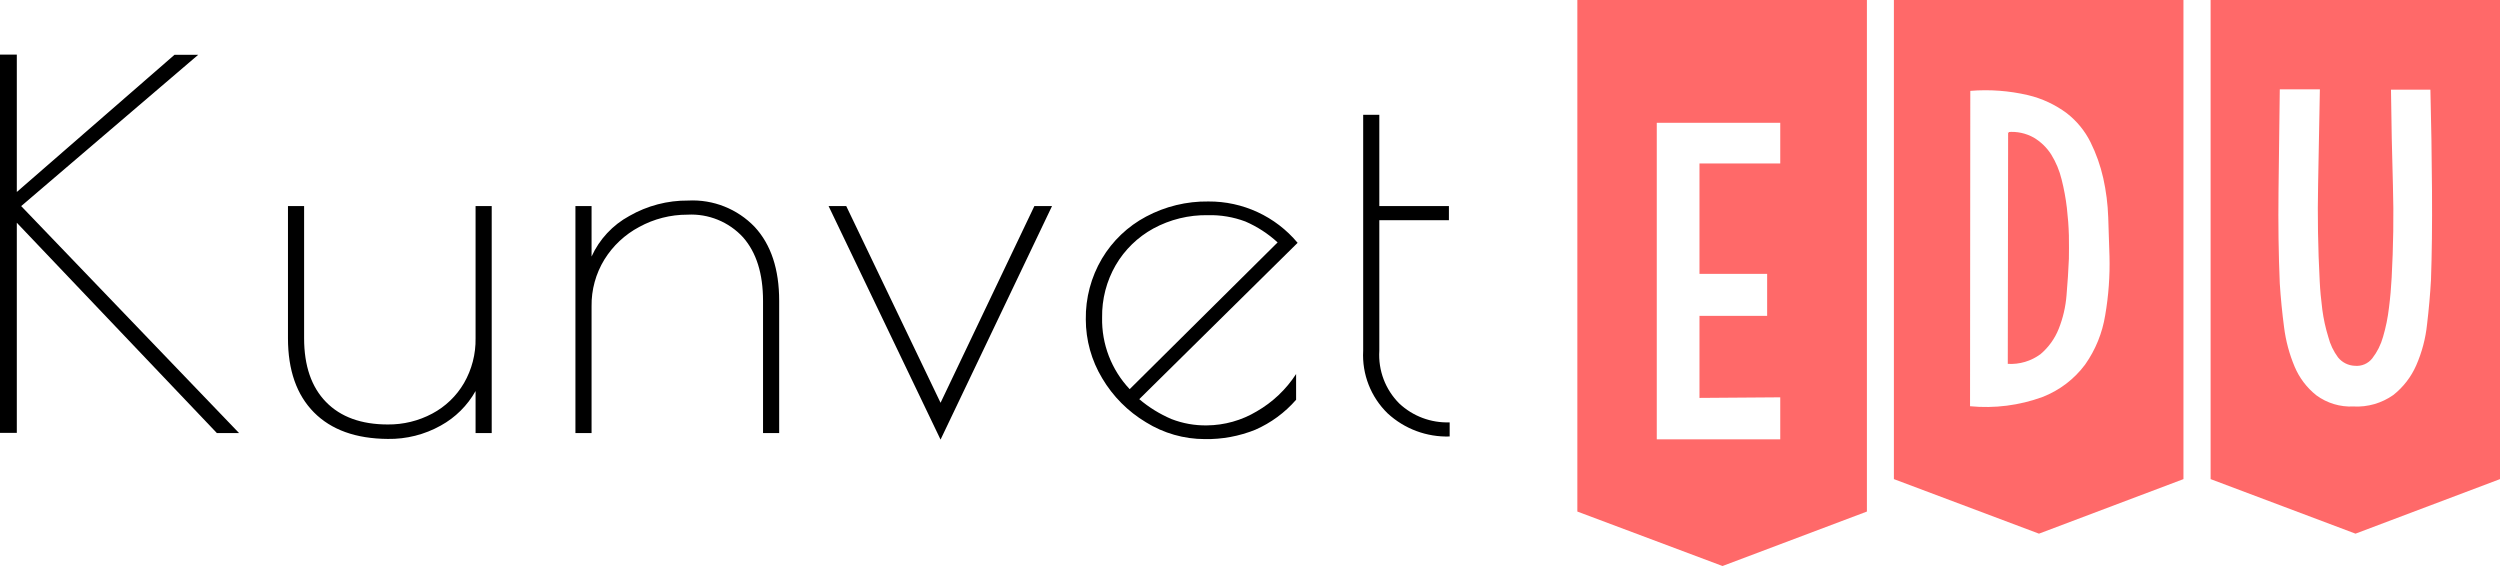
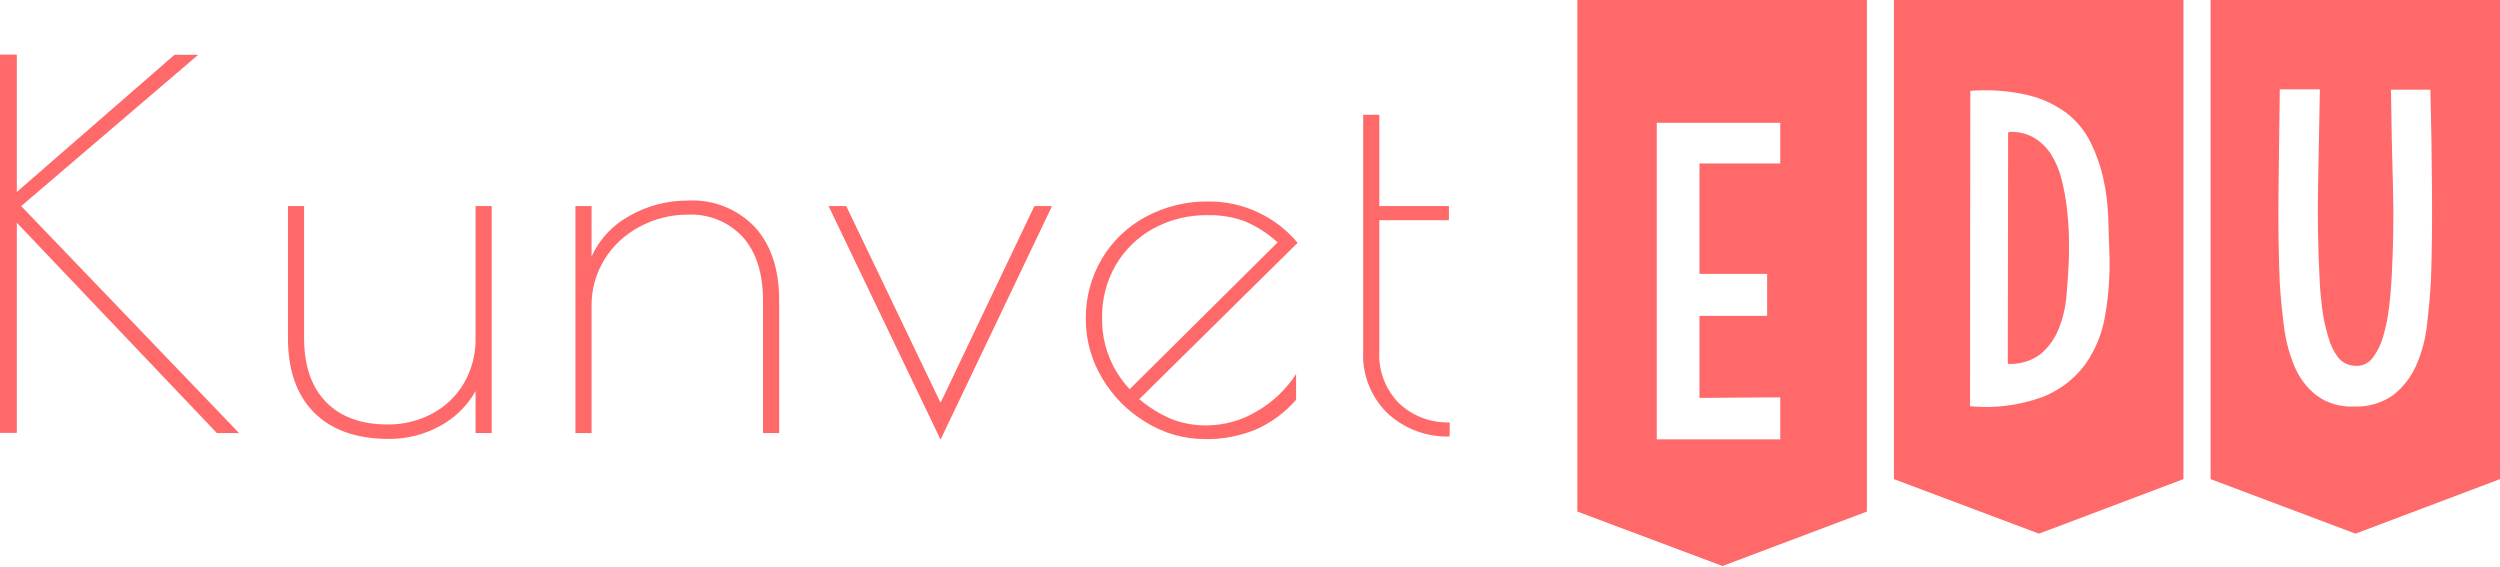
<svg xmlns="http://www.w3.org/2000/svg" viewBox="0 0 297.43 67.34">
  <defs>
    <style>.cls-1{fill:#ff6969;}</style>
  </defs>
  <g id="Layer_2" data-name="Layer 2">
    <g id="design">
      <path class="cls-1" d="M222.11,60.86l-17.18,6.48-17.27-6.48V0h34.45Zm-25-46.25V52.27H211.8v-5l-9.61.07V37.58h8.05v-5h-8.05V19.45h9.61V14.61Z" />
      <path class="cls-1" d="M259.77,57l-17.19,6.49L225.32,57V0h34.45Zm-25.39-8.67A19.58,19.58,0,0,0,243,47.23a11.5,11.5,0,0,0,5.08-3.87,14,14,0,0,0,2.38-5.86,35.76,35.76,0,0,0,.51-7q-.08-2.26-.15-4.65a25.5,25.5,0,0,0-.59-4.65,19,19,0,0,0-1.52-4.29,10,10,0,0,0-2.82-3.44,12.57,12.57,0,0,0-4.61-2.15,22.24,22.24,0,0,0-6.87-.51Zm4.53-32.5c.16,0,.13-.09-.08-.12s-.18,0,.08,0a5.31,5.31,0,0,1,3.05.66,6.27,6.27,0,0,1,2.07,2,10.22,10.22,0,0,1,1.25,3,26.41,26.41,0,0,1,.62,3.36c.13,1.12.21,2.21.24,3.28s0,2,0,2.77c-.06,1.41-.15,2.85-.28,4.34a13.7,13.7,0,0,1-.93,4,7.65,7.65,0,0,1-2.15,3,5.94,5.94,0,0,1-3.91,1.17Z" />
      <path class="cls-1" d="M297.43,57l-17.19,6.49L263,57V0h34.46ZM280.16,43.52a2.7,2.7,0,0,1-2-1A7,7,0,0,1,277,40.08a19.83,19.83,0,0,1-.71-3.24c-.15-1.18-.26-2.31-.31-3.4q-.31-5.86-.19-11.53T276,10.63h-4.77q-.08,6.24-.15,12.1t.15,11c.11,1.72.28,3.45.51,5.2A17.8,17.8,0,0,0,273,43.63a8.61,8.61,0,0,0,2.58,3.4A6.88,6.88,0,0,0,280,48.36,7.51,7.51,0,0,0,284.73,47a9.2,9.2,0,0,0,2.74-3.55,16.31,16.31,0,0,0,1.28-4.85c.21-1.77.37-3.54.47-5.31q.16-4.53.12-10.62t-.19-12h-4.69q.07,5.92.23,11.36c.11,3.62.05,7.28-.15,11-.06,1.15-.16,2.34-.32,3.59a20.69,20.69,0,0,1-.7,3.44,7.43,7.43,0,0,1-1.29,2.58A2.35,2.35,0,0,1,280.16,43.52Z" />
-       <path d="M25.8,51.52,2,26.5v25H0v-45H2V22.84L20.76,6.52h2.82l-21.06,18,25.92,27Z" />
-       <path d="M37.35,49.06q-3.09-3.12-3.09-8.82V24.52h1.92V40.24q0,4.92,2.61,7.59t7.35,2.67a11,11,0,0,0,5.28-1.29,9.56,9.56,0,0,0,3.78-3.63,10.31,10.31,0,0,0,1.38-5.34V24.52H58.5v27H56.58v-5a10.62,10.62,0,0,1-4.14,4.11,12.49,12.49,0,0,1-6.3,1.59Q40.44,52.18,37.35,49.06Z" />
-       <path d="M68.46,24.52h1.92v6a10.36,10.36,0,0,1,4.5-4.83,13.82,13.82,0,0,1,7-1.83A10.22,10.22,0,0,1,89.79,27q2.91,3.15,2.91,8.79V51.52H90.78V35.8q0-4.86-2.37-7.56a8.36,8.36,0,0,0-6.63-2.7A11.86,11.86,0,0,0,76.05,27a10.86,10.86,0,0,0-4.14,3.87,10.35,10.35,0,0,0-1.53,5.58V51.52H68.46Z" />
-       <path d="M125.16,24.52,111.9,52.3,98.58,24.52h2.1l11.22,23.4,11.16-23.4Z" />
-       <path d="M149.52,48.94a13.78,13.78,0,0,0,4.68-4.44v3.06a13.75,13.75,0,0,1-4.86,3.57,15.36,15.36,0,0,1-6,1.11,13.27,13.27,0,0,1-7-2A15,15,0,0,1,131.13,45a13.58,13.58,0,0,1-1.95-7,13.81,13.81,0,0,1,1.92-7.23,13.46,13.46,0,0,1,5.25-5,15.33,15.33,0,0,1,7.41-1.8,13.71,13.71,0,0,1,10.62,4.92l-18.84,18.6a15.06,15.06,0,0,0,3.84,2.37,11.15,11.15,0,0,0,4.2.75A11.75,11.75,0,0,0,149.52,48.94ZM134.4,46.3,152,28.84a13.71,13.71,0,0,0-3.84-2.49,11.85,11.85,0,0,0-4.44-.75,13.13,13.13,0,0,0-6.51,1.59,11.68,11.68,0,0,0-4.47,4.35,12.09,12.09,0,0,0-1.62,6.24A12.05,12.05,0,0,0,134.4,46.3Z" />
-       <path d="M165.09,49.18a9.65,9.65,0,0,1-2.91-7.44V13.66h1.92V24.52h8.28V26.2H164.1V41.74A8.15,8.15,0,0,0,166.47,48a8.33,8.33,0,0,0,6,2.25v1.68A10.39,10.39,0,0,1,165.09,49.18Z" />
+       <path class="cls-1" d="M25.8,51.52,2,26.5v25H0v-45H2V22.84L20.76,6.52h2.82l-21.06,18,25.92,27Z" />
+       <path class="cls-1" d="M37.35,49.06q-3.09-3.12-3.09-8.82V24.52h1.92V40.24q0,4.92,2.61,7.59t7.35,2.67a11,11,0,0,0,5.28-1.29,9.56,9.56,0,0,0,3.78-3.63,10.31,10.31,0,0,0,1.38-5.34V24.52H58.5v27H56.58v-5a10.62,10.62,0,0,1-4.14,4.11,12.49,12.49,0,0,1-6.3,1.59Q40.44,52.18,37.35,49.06Z" />
+       <path class="cls-1" d="M68.46,24.52h1.92v6a10.36,10.36,0,0,1,4.5-4.83,13.82,13.82,0,0,1,7-1.83A10.22,10.22,0,0,1,89.79,27q2.91,3.15,2.91,8.79V51.52H90.78V35.8q0-4.86-2.37-7.56a8.36,8.36,0,0,0-6.63-2.7A11.86,11.86,0,0,0,76.05,27a10.86,10.86,0,0,0-4.14,3.87,10.35,10.35,0,0,0-1.53,5.58V51.52H68.46Z" />
+       <path class="cls-1" d="M125.16,24.52,111.9,52.3,98.58,24.52h2.1l11.22,23.4,11.16-23.4Z" />
+       <path class="cls-1" d="M149.52,48.94a13.78,13.78,0,0,0,4.68-4.44v3.06a13.75,13.75,0,0,1-4.86,3.57,15.36,15.36,0,0,1-6,1.11,13.27,13.27,0,0,1-7-2A15,15,0,0,1,131.13,45a13.58,13.58,0,0,1-1.95-7,13.81,13.81,0,0,1,1.92-7.23,13.46,13.46,0,0,1,5.25-5,15.33,15.33,0,0,1,7.41-1.8,13.71,13.71,0,0,1,10.62,4.92l-18.84,18.6a15.06,15.06,0,0,0,3.84,2.37,11.15,11.15,0,0,0,4.2.75A11.75,11.75,0,0,0,149.52,48.94ZM134.4,46.3,152,28.84a13.71,13.71,0,0,0-3.84-2.49,11.85,11.85,0,0,0-4.44-.75,13.13,13.13,0,0,0-6.51,1.59,11.68,11.68,0,0,0-4.47,4.35,12.09,12.09,0,0,0-1.62,6.24A12.05,12.05,0,0,0,134.4,46.3Z" />
+       <path class="cls-1" d="M165.09,49.18a9.65,9.65,0,0,1-2.91-7.44V13.66h1.92V24.52h8.28V26.2H164.1V41.74A8.15,8.15,0,0,0,166.47,48a8.33,8.33,0,0,0,6,2.25v1.68A10.39,10.39,0,0,1,165.09,49.18Z" />
    </g>
  </g>
</svg>
